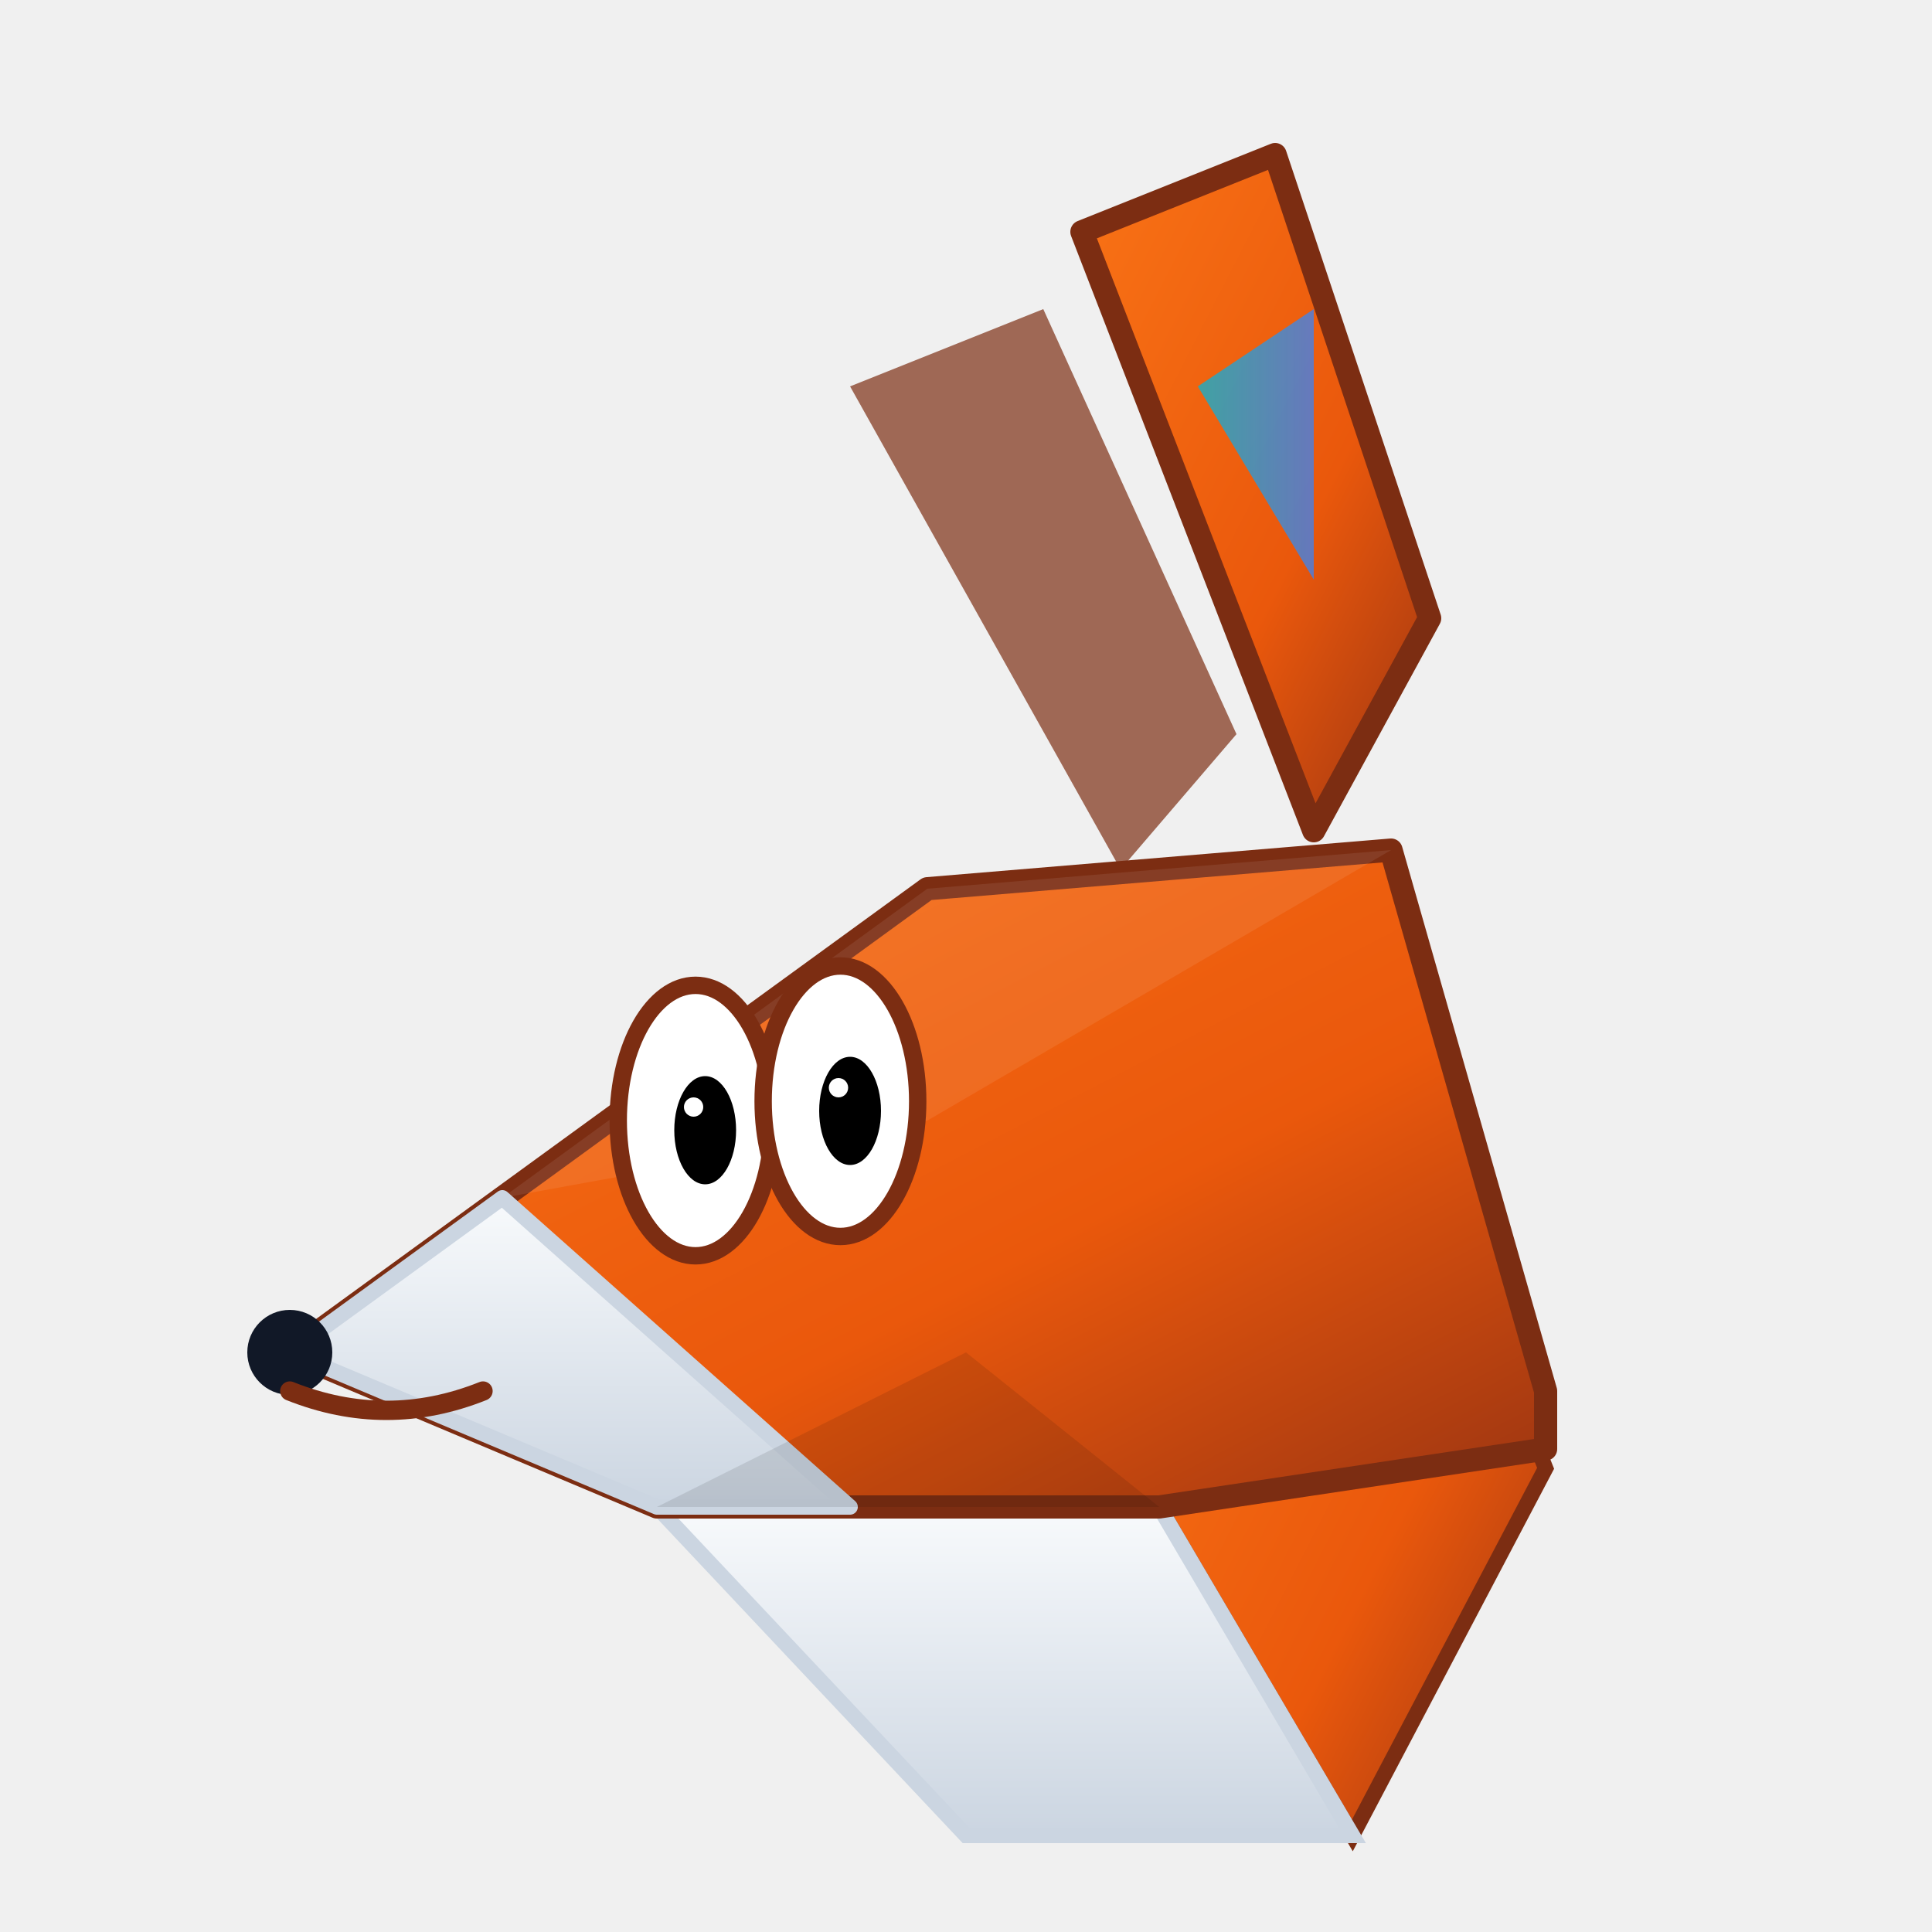
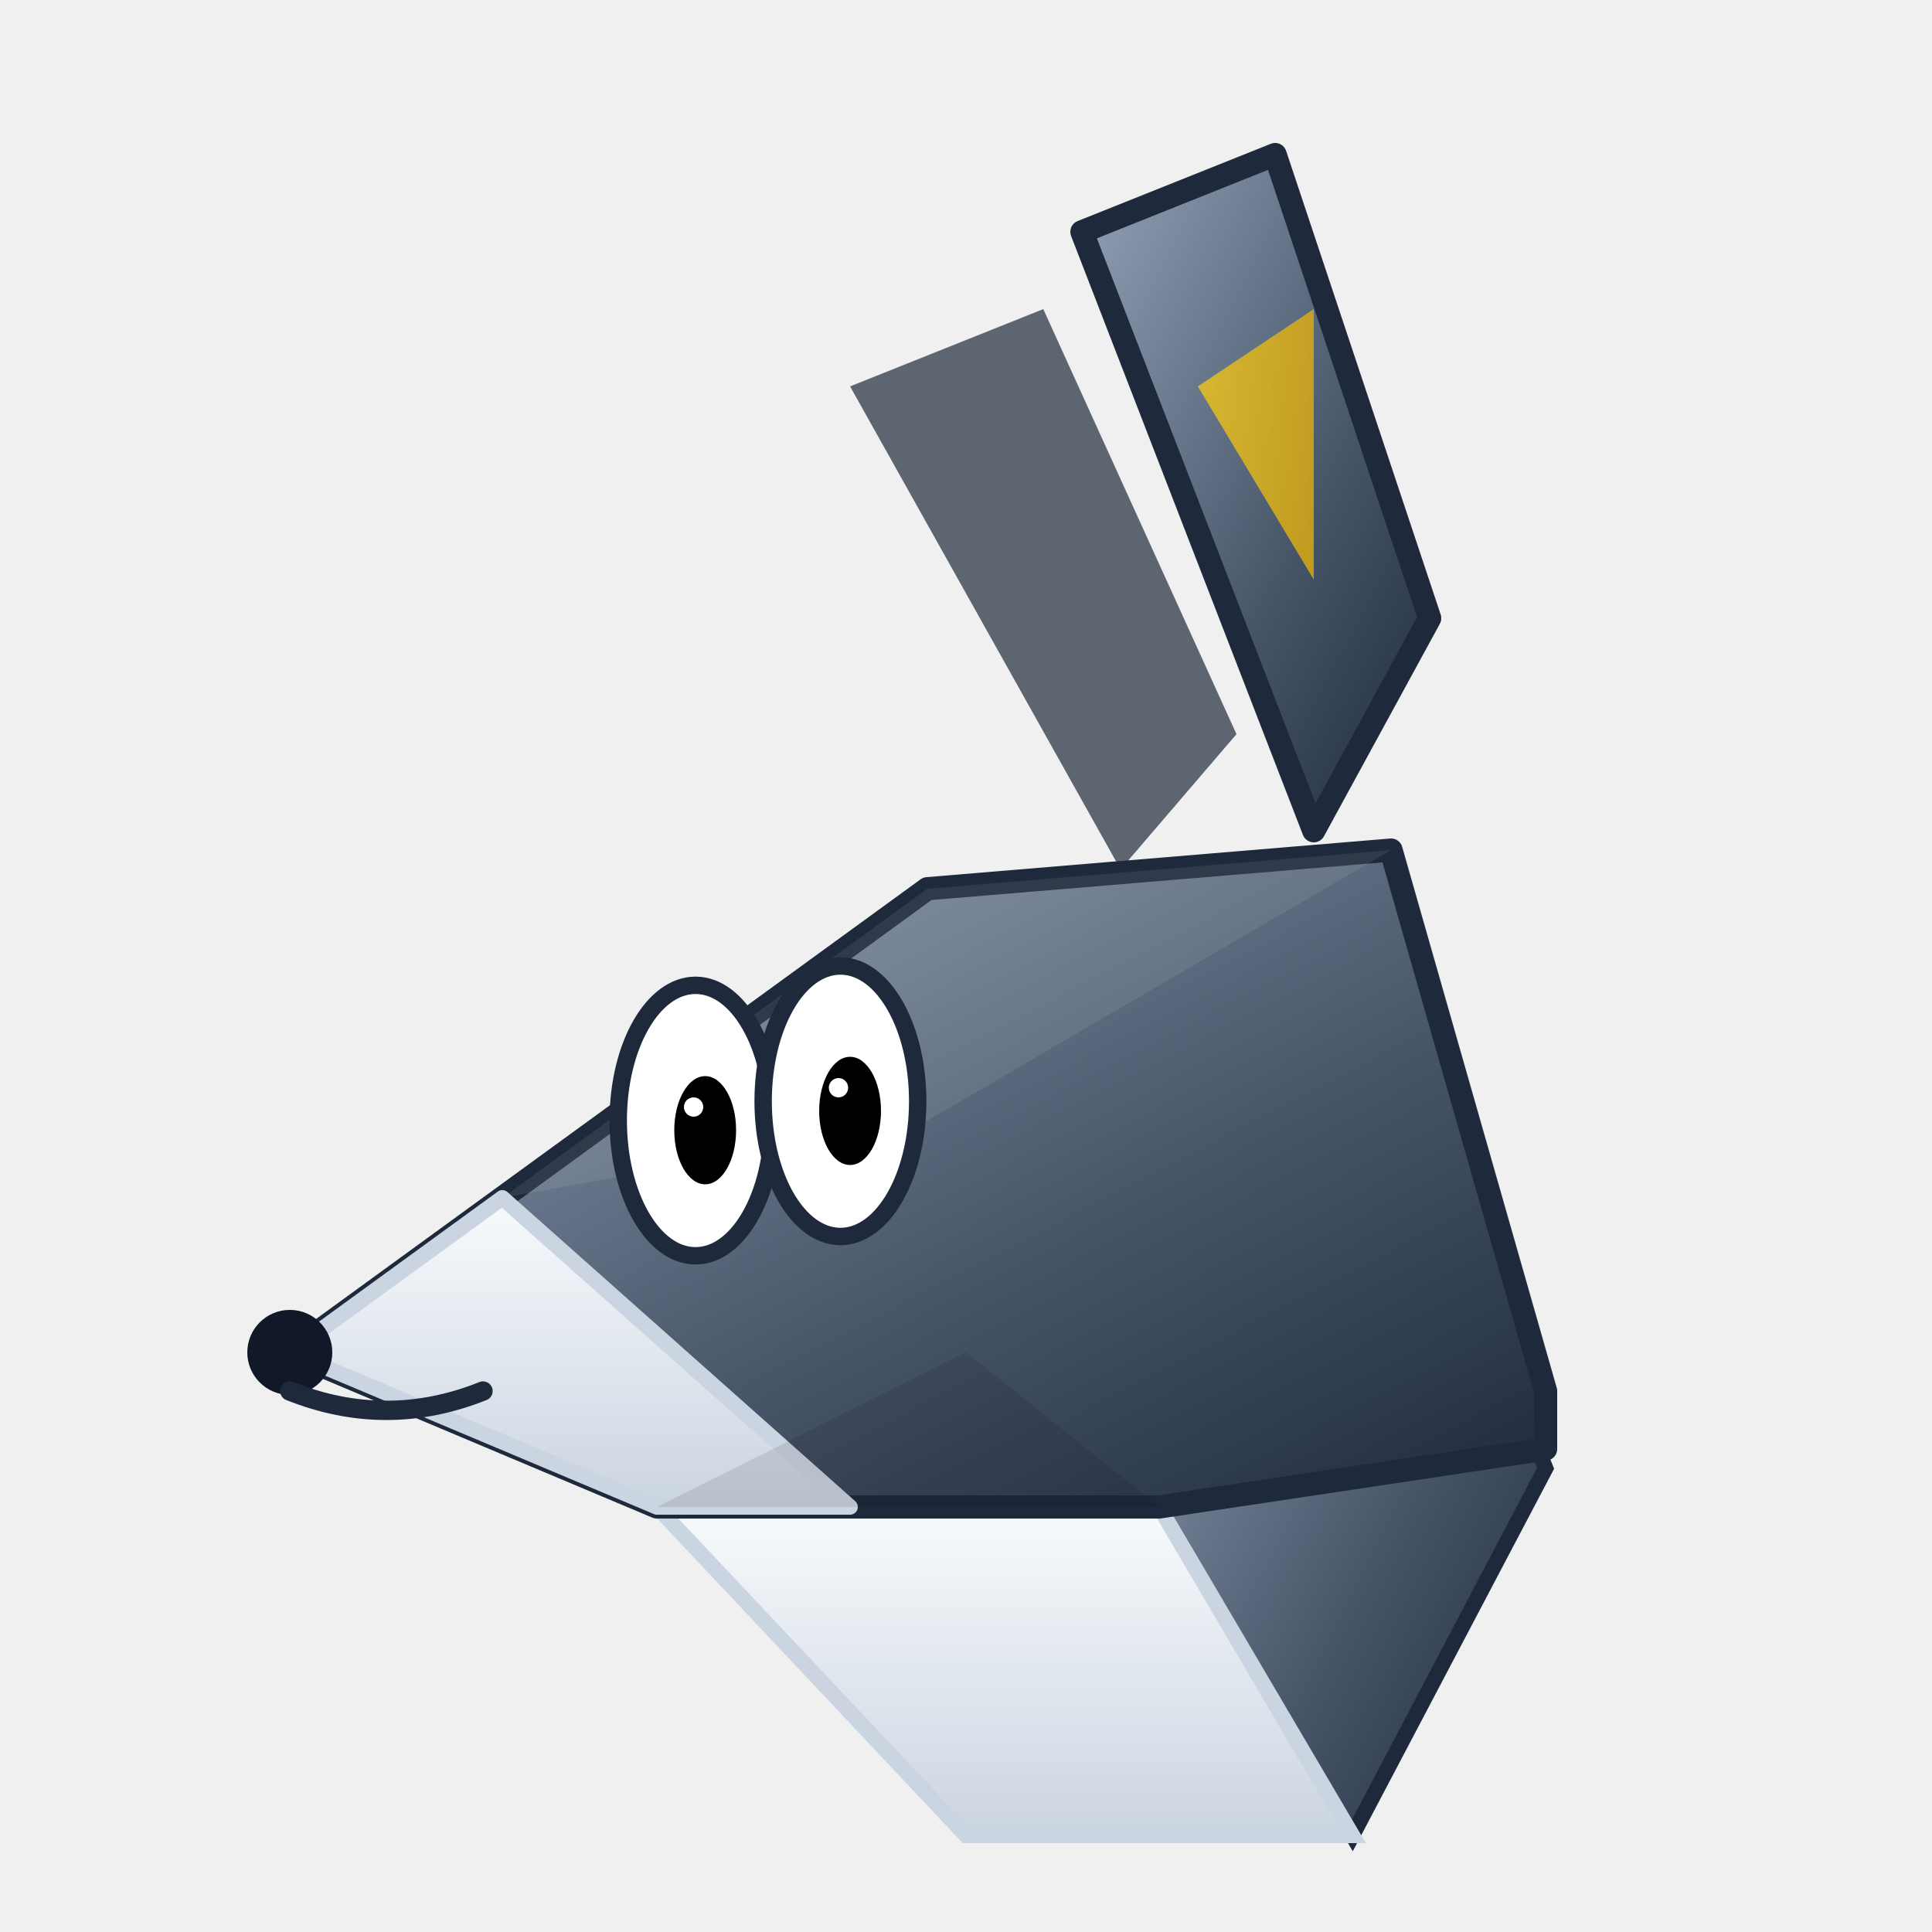
<svg xmlns="http://www.w3.org/2000/svg" viewBox="0 0 100 100" width="100%" height="100%">
  <defs>
    <linearGradient id="cobreGradIcon" x1="0%" y1="0%" x2="100%" y2="100%">
-       <stop offset="0%" stop-color="#f97316" />
-       <stop offset="60%" stop-color="#ea580c" />
-       <stop offset="100%" stop-color="#9a3412" />
+       <stop offset="0%" stop-color="#94a3b8" />
+       <stop offset="60%" stop-color="#475569" />
+       <stop offset="100%" stop-color="#1e293b" />
    </linearGradient>
    <linearGradient id="cremeGradIcon" x1="0%" y1="0%" x2="0%" y2="100%">
      <stop offset="0%" stop-color="#f8fafc" />
      <stop offset="100%" stop-color="#cbd5e1" />
    </linearGradient>
    <linearGradient id="visorGradIcon" x1="0%" y1="0%" x2="100%" y2="0%">
-       <stop offset="0%" stop-color="#06b6d4" />
-       <stop offset="100%" stop-color="#3b82f6" />
+       <stop offset="0%" stop-color="#facc15" />
+       <stop offset="100%" stop-color="#eab308" />
    </linearGradient>
  </defs>
  <g id="favicon-robot">
-     <polygon points="60,78 72,56 80,76 70,95" fill="url(#cobreGradIcon)" stroke="#7c2d12" stroke-width="0.8" />
+     <polygon points="60,78 72,56 80,76 70,95" fill="url(#cobreGradIcon)" stroke="#1e293b" stroke-width="0.8" />
    <polygon points="34,78 60,78 70,95 50,95" fill="url(#cremeGradIcon)" stroke="#cbd5e1" stroke-width="0.8" />
-     <polygon points="80,72 72,44 48,46 26,62 15,70 34,78 60,78 80,75" fill="url(#cobreGradIcon)" stroke="#7c2d12" stroke-width="1.2" stroke-linejoin="round" />
+     <polygon points="80,72 72,44 48,46 26,62 15,70 34,78 60,78 80,75" fill="url(#cobreGradIcon)" stroke="#1e293b" stroke-width="1.2" stroke-linejoin="round" />
    <polygon points="72,44 48,46 26,62 48,58" fill="#ffffff" opacity="0.08" />
    <polygon points="26,62 15,70 34,78 44,78" fill="url(#cremeGradIcon)" stroke="#cbd5e1" stroke-width="0.8" stroke-linejoin="round" />
    <polygon points="34,78 44,78 60,78 50,70" fill="#000000" opacity="0.1" />
    <circle cx="15" cy="70" r="2.2" fill="#111827" />
-     <polygon points="58,45 44,20 54,16 64,38" fill="#7c2d12" opacity="0.7" />
-     <polygon points="68,43 56,12 66,8 74,32" fill="url(#cobreGradIcon)" stroke="#7c2d12" stroke-width="1.2" stroke-linejoin="round" />
+     <polygon points="58,45 44,20 54,16 64,38" fill="#1e293b" opacity="0.7" />
+     <polygon points="68,43 56,12 66,8 74,32" fill="url(#cobreGradIcon)" stroke="#1e293b" stroke-width="1.2" stroke-linejoin="round" />
    <polygon points="62,20 68,16 68,30" fill="url(#visorGradIcon)" opacity="0.75" />
-     <ellipse cx="36" cy="58" rx="4" ry="7" fill="#ffffff" stroke="#7c2d12" stroke-width="0.9" />
-     <ellipse cx="43.5" cy="57" rx="4" ry="7" fill="#ffffff" stroke="#7c2d12" stroke-width="0.9" />
+     <ellipse cx="36" cy="58" rx="4" ry="7" fill="#ffffff" stroke="#1e293b" stroke-width="0.9" />
+     <ellipse cx="43.5" cy="57" rx="4" ry="7" fill="#ffffff" stroke="#1e293b" stroke-width="0.9" />
    <ellipse cx="36.5" cy="58.5" rx="1.6" ry="2.8" fill="#000000" />
    <circle cx="35.9" cy="57.3" r="0.5" fill="#ffffff" />
    <ellipse cx="44.0" cy="57.5" rx="1.6" ry="2.8" fill="#000000" />
    <circle cx="43.4" cy="56.3" r="0.5" fill="#ffffff" />
-     <path d="M 15,72 Q 20,74 25,72" fill="none" stroke="#7c2d12" stroke-width="1.0" stroke-linecap="round" />
+     <path d="M 15,72 Q 20,74 25,72" fill="none" stroke="#1e293b" stroke-width="1.0" stroke-linecap="round" />
  </g>
</svg>
